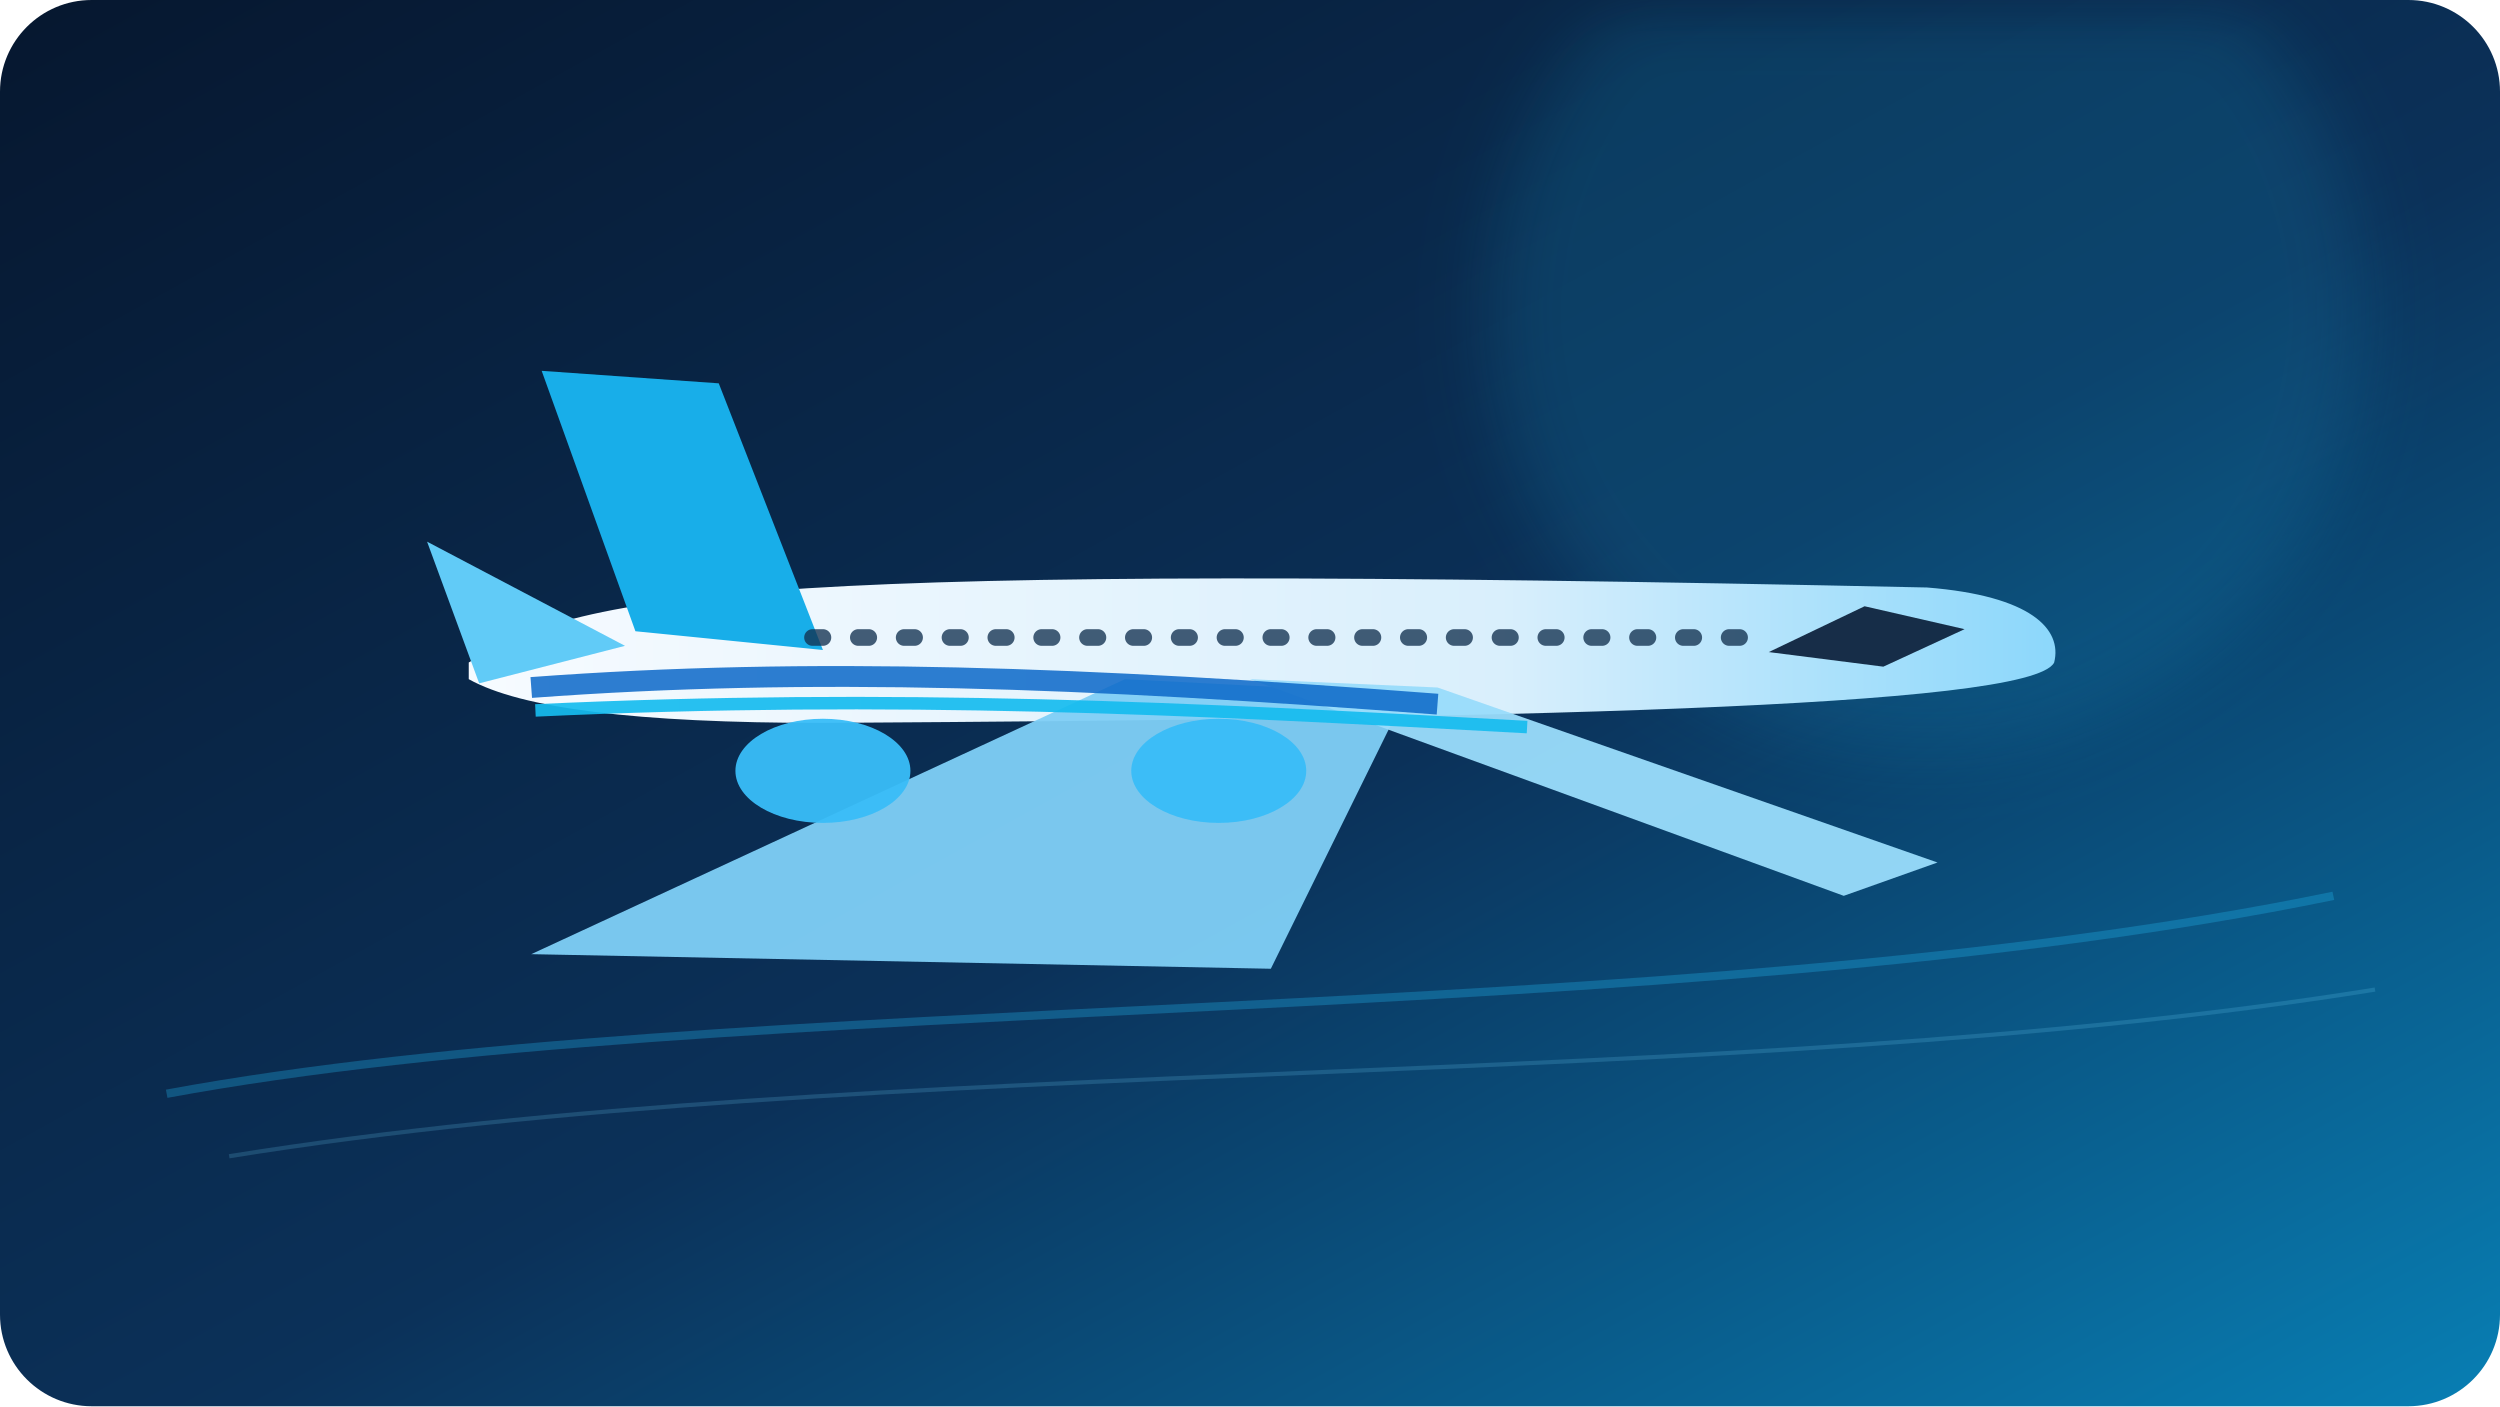
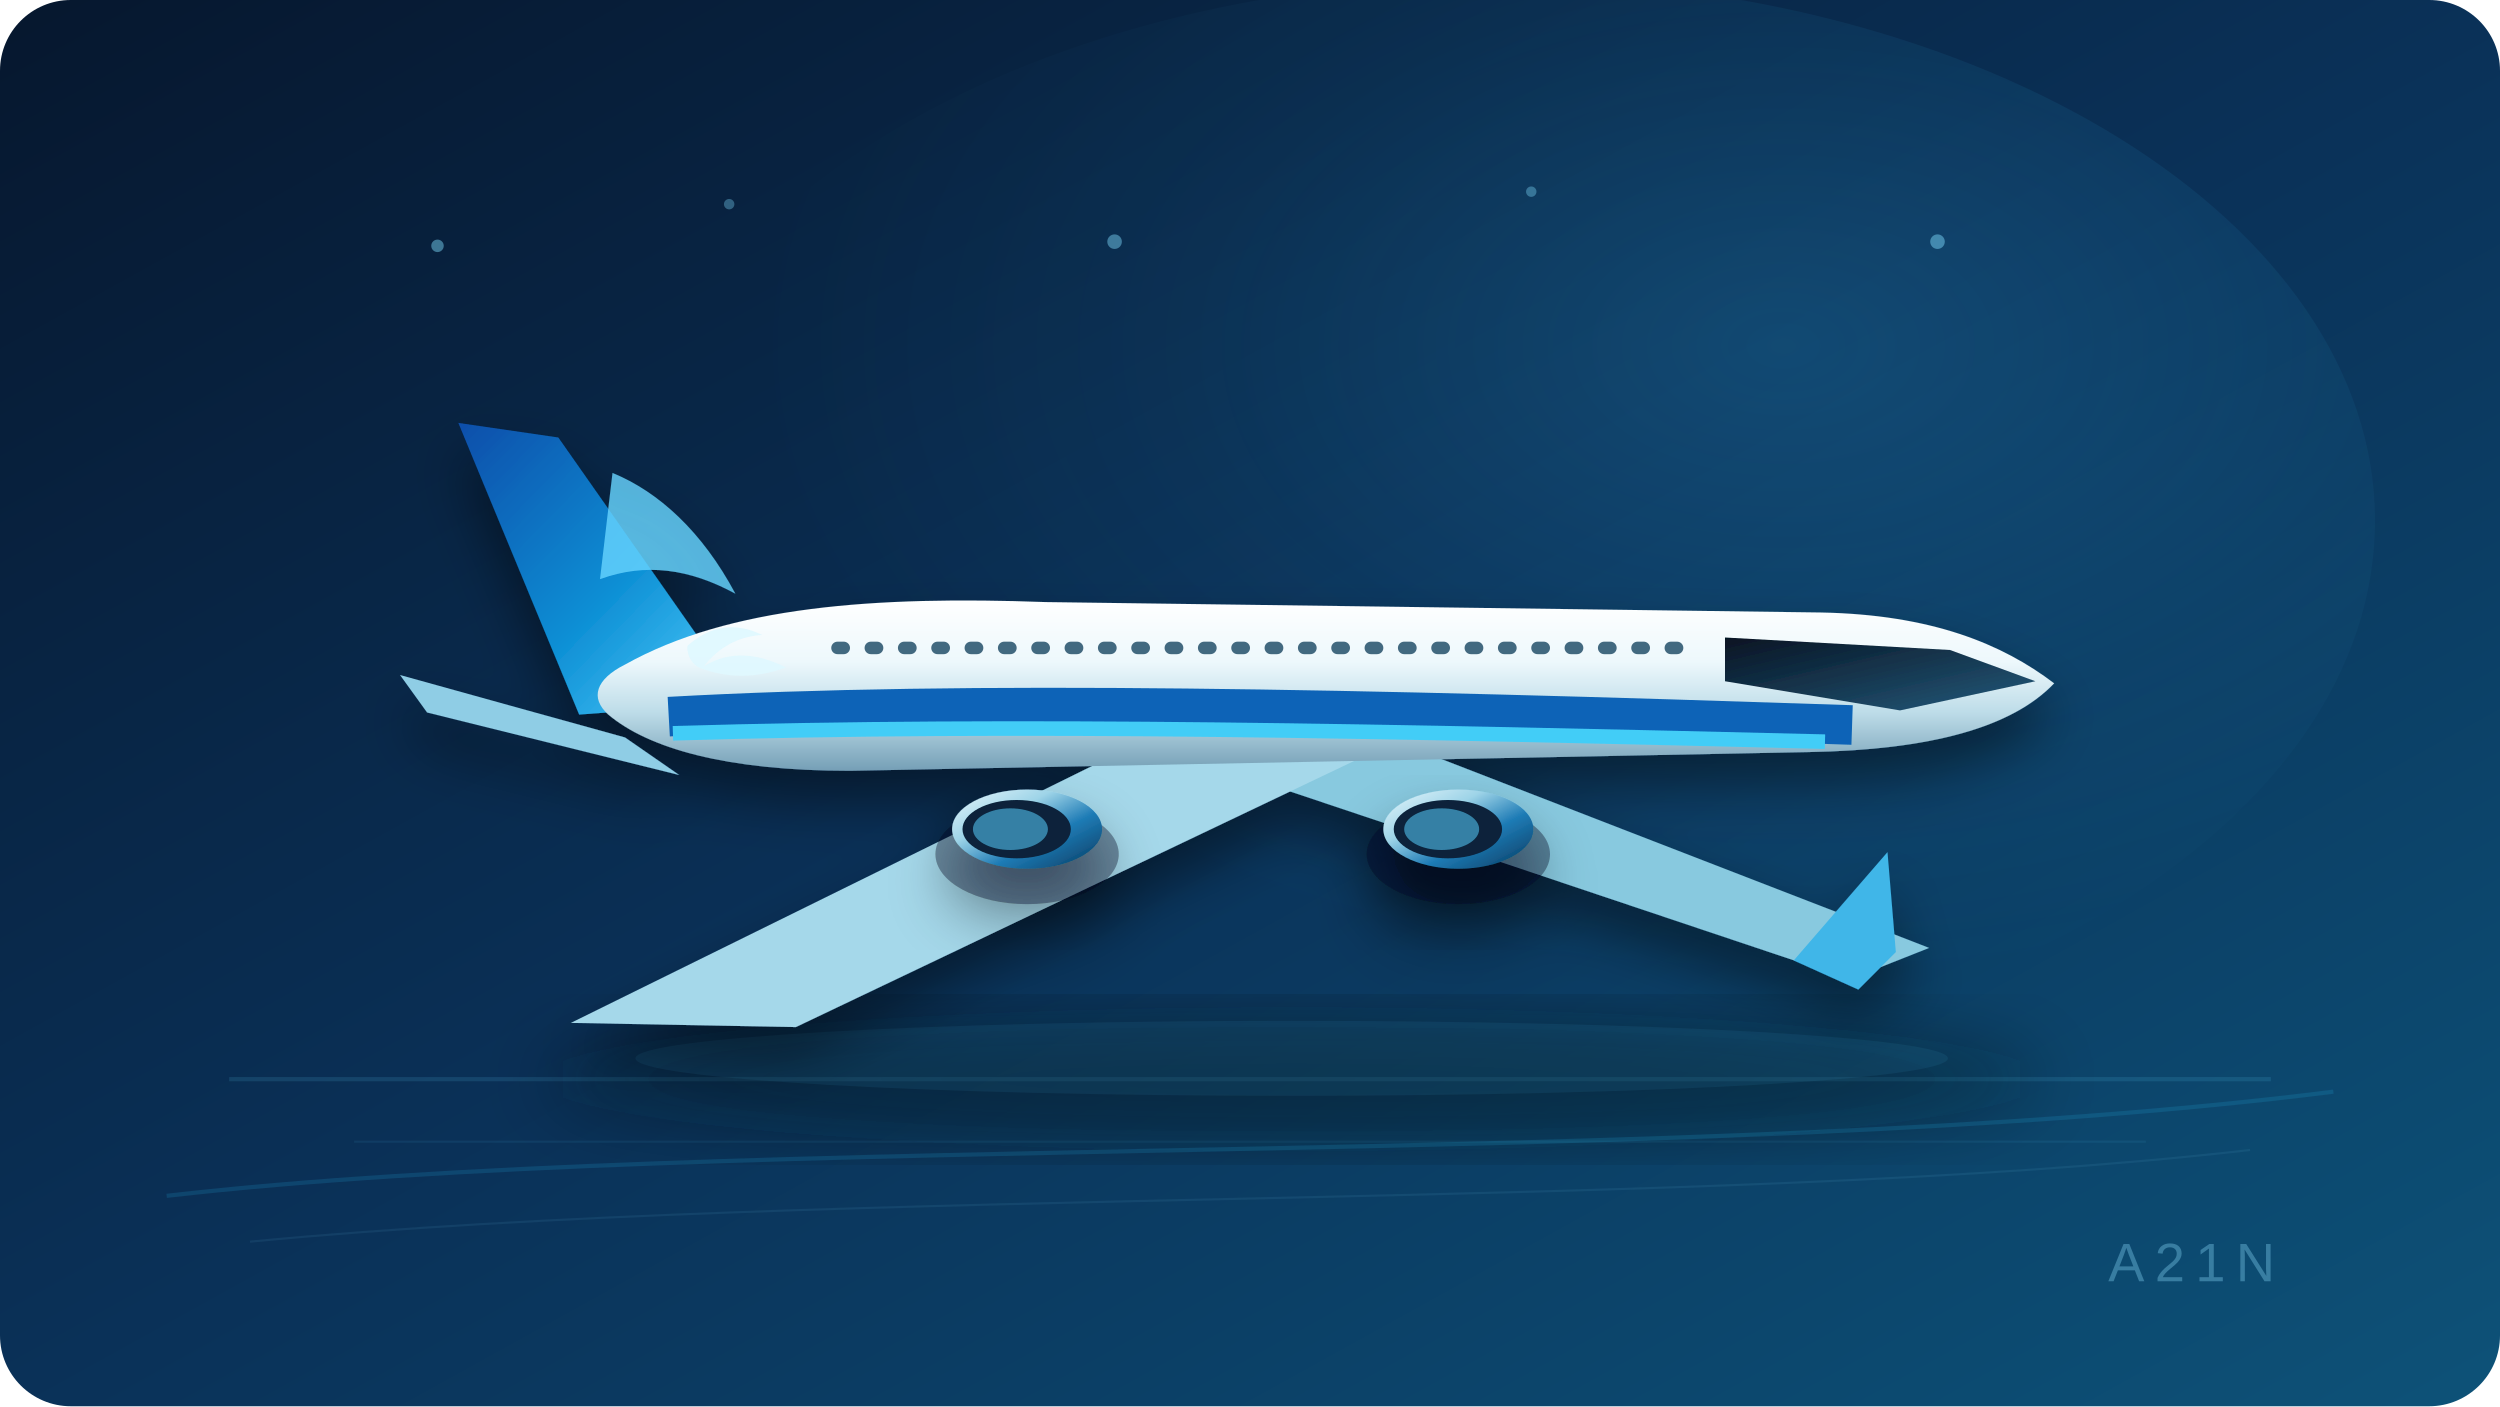
<svg xmlns="http://www.w3.org/2000/svg" width="1200" height="675" viewBox="0 0 1200 675">
  <defs>
-     <linearGradient id="bg" x1="0" x2="1" y1="0" y2="1">
-       <stop stop-color="#06172f" />
-       <stop offset=".55" stop-color="#0b3159" />
-       <stop offset="1" stop-color="#087fb4" />
+     <linearGradient id="bg" x1="0" y1="0" x2="1" y2="1">
+       <stop offset="0" stop-color="#06172e" />
+       <stop offset=".50" stop-color="#0a3158" />
+       <stop offset="1" stop-color="#0d5278" />
    </linearGradient>
-     <linearGradient id="body" x1="0" x2="1">
-       <stop stop-color="#f7fbff" />
-       <stop offset=".65" stop-color="#d9effc" />
-       <stop offset="1" stop-color="#8bd7fb" />
+     <radialGradient id="halo" cx=".66" cy=".34" r=".58">
+       <stop offset="0" stop-color="#39c8ff" stop-opacity=".17" />
+       <stop offset=".58" stop-color="#39c8ff" stop-opacity=".05" />
+       <stop offset="1" stop-color="#39c8ff" stop-opacity="0" />
+     </radialGradient>
+     <linearGradient id="fuse" x1="0" y1="0" x2="0" y2="1">
+       <stop offset="0" stop-color="#ffffff" />
+       <stop offset=".36" stop-color="#edf8fc" />
+       <stop offset=".66" stop-color="#bddce8" />
+       <stop offset="1" stop-color="#759fb6" />
    </linearGradient>
-     <filter id="glow">
+     <linearGradient id="blue" x1="0" y1="0" x2="1" y2="1">
+       <stop offset="0" stop-color="#0b4eaa" />
+       <stop offset=".55" stop-color="#0c8ed4" />
+       <stop offset="1" stop-color="#56d2ff" />
+     </linearGradient>
+     <linearGradient id="engine" x1="0" y1="0" x2="1" y2="1">
+       <stop offset="0" stop-color="#e9f7fc" />
+       <stop offset=".34" stop-color="#9ed4e8" />
+       <stop offset=".62" stop-color="#1f7cb6" />
+       <stop offset="1" stop-color="#06395f" />
+     </linearGradient>
+     <linearGradient id="glass" x1="0" y1="0" x2="1" y2="1">
+       <stop stop-color="#061423" />
+       <stop offset="1" stop-color="#255a7c" />
+     </linearGradient>
+     <filter id="shadow" x="-40%" y="-40%" width="180%" height="180%">
+       <feDropShadow dx="0" dy="15" stdDeviation="13" flood-color="#000811" flood-opacity=".44" />
+     </filter>
+     <filter id="blur">
      <feGaussianBlur stdDeviation="18" />
    </filter>
  </defs>
-   <rect width="1200" height="675" rx="44" fill="url(#bg)" />
-   <circle cx="925" cy="150" r="210" fill="#13bdf2" opacity=".14" filter="url(#glow)" />
-   <path d="M80 525 C350 475 805 495 1120 430" stroke="#23b8f1" stroke-width="4" opacity=".30" fill="none" />
-   <path d="M110 555 C420 505 830 525 1140 475" stroke="#73d7ff" stroke-width="2" opacity=".18" fill="none" />
-   <path d="M225 318 C280 283 370 270 925 282 C975 286 990 302 986 318 C975 340 720 345 395 347 C305 347 250 340 225 326 Z" fill="url(#body)" />
-   <path d="M895 291 l48 11 -39 18 -55 -7z" fill="#071a34" opacity=".9" />
-   <path d="M540 326 L255 458 L610 465 L675 333 Z" fill="#7fcff6" opacity=".95" />
-   <path d="M600 326 L885 430 L930 414 L690 330 Z" fill="#99dcfb" opacity=".95" />
-   <path d="M305 303 L260 178 L345 184 L395 312 Z" fill="#18aee9" />
-   <path d="M300 310 L205 260 L230 328 Z" fill="#61cbf7" />
-   <ellipse cx="395" cy="370" rx="42" ry="25" fill="#39bdf8" opacity=".95" />
-   <ellipse cx="585" cy="370" rx="42" ry="25" fill="#39bdf8" opacity=".95" />
-   <path d="M390 306 H845" stroke="#123150" stroke-width="8" stroke-linecap="round" stroke-dasharray="5 17" opacity=".78" />
-   <path d="M255 330 C390 320 520 325 690 338" stroke="#0a67c8" stroke-width="10" opacity=".85" fill="none" />
-   <path d="M257 341 C430 333 570 340 733 349" stroke="#16bcef" stroke-width="6" opacity=".92" fill="none" />
+   <rect width="1200" height="675" rx="34" fill="url(#bg)" />
+   <ellipse cx="720" cy="250" rx="420" ry="260" fill="url(#halo)" />
+   <circle cx="210" cy="118" r="3" fill="#7fddff" opacity=".45" />
+   <circle cx="350" cy="98" r="2.5" fill="#7fddff" opacity=".34" />
+   <circle cx="535" cy="116" r="3.5" fill="#7fddff" opacity=".44" />
+   <circle cx="735" cy="92" r="2.5" fill="#7fddff" opacity=".36" />
+   <circle cx="930" cy="116" r="3.5" fill="#7fddff" opacity=".46" />
+   <path d="M110 518 H1090" stroke="#5dd0fb" stroke-width="2" opacity=".13" />
+   <path d="M170 548 H1030" stroke="#5dd0fb" stroke-width="1" opacity=".08" />
+   <ellipse cx="620" cy="518" rx="360" ry="34" fill="#000711" opacity=".34" filter="url(#blur)" />
+   <ellipse cx="620" cy="508" rx="315" ry="18" fill="#52cdfb" opacity=".075" />
+   <g filter="url(#shadow)">
+     <path d="M278 343 L220 203 L268 210 L357 337 Z" fill="url(#blue)" />
+     <path d="M294 227 C316 236 337 255 353 285 C331 273 310 270 288 278 Z" fill="#68d5ff" opacity=".8" />
+     <path d="M300 354 L192 324 L205 342 L326 372 Z" fill="#8fcde5" />
+     <path d="M548 356 L888 470 L926 455 L647 347 Z" fill="#88c9df" />
+     <path d="M861 461 l45 -52 l4 48 l-18 18 z" fill="#3fb6e8" />
+     <path d="M552 354 L274 491 L382 493 L661 360 Z" fill="#a5d8ea" />
+     <path d="M300 319 C350 291 420 286 502 289 L874 294 C927 295 961 309 986 328 C966 349 927 360 868 361 L408 370 C348 370 311 359 292 343 C283 335 286 326 300 319 Z" fill="url(#fuse)" />
+     <path d="M321 344 C465 336 650 340 889 348" fill="none" stroke="#0b63b7" stroke-width="19" />
+     <path d="M323 352 C490 347 668 351 876 356" fill="none" stroke="#43cdf7" stroke-width="7" />
+     <path d="M828 306 L936 312 L977 327 L912 341 L828 327 Z" fill="url(#glass)" />
+     <path d="M402 311 H807" stroke="#0c3b58" stroke-width="6" stroke-linecap="round" stroke-dasharray="3 13" opacity=".76" />
+     <g transform="translate(330 310) scale(.52)">
+       <path d="M0 0 C21 -19 45 -22 69 -10 C47 -9 28 2 15 19 C39 4 65 7 91 20 C61 31 35 29 13 21 C4 18 -1 8 0 0 Z" fill="#dff8ff" opacity=".92" />
+     </g>
+     <g filter="url(#shadow)">
+       <ellipse cx="493" cy="410" rx="44" ry="24" fill="#020a14" opacity=".36" />
+       <ellipse cx="493" cy="398" rx="36" ry="19" fill="url(#engine)" />
+       <ellipse cx="488" cy="398" rx="26" ry="14" fill="#08223a" />
+       <ellipse cx="485" cy="398" rx="18" ry="10" fill="#5bcfff" opacity=".54" />
+     </g>
+     <g filter="url(#shadow)">
+       <ellipse cx="700" cy="410" rx="44" ry="24" fill="#020a14" opacity=".36" />
+       <ellipse cx="700" cy="398" rx="36" ry="19" fill="url(#engine)" />
+       <ellipse cx="695" cy="398" rx="26" ry="14" fill="#08223a" />
+       <ellipse cx="692" cy="398" rx="18" ry="10" fill="#5bcfff" opacity=".54" />
+     </g>
+   </g>
+   <path d="M80 574 C350 543 820 562 1120 524" fill="none" stroke="#24b9ef" stroke-width="2" opacity=".16" />
+   <path d="M120 596 C400 569 820 582 1080 552" fill="none" stroke="#7cddff" stroke-width="1" opacity=".08" />
+   <text x="1092" y="615" text-anchor="end" fill="#8edfff" opacity=".34" font-family="Arial,sans-serif" font-size="26" letter-spacing="5">A21N</text>
</svg>
